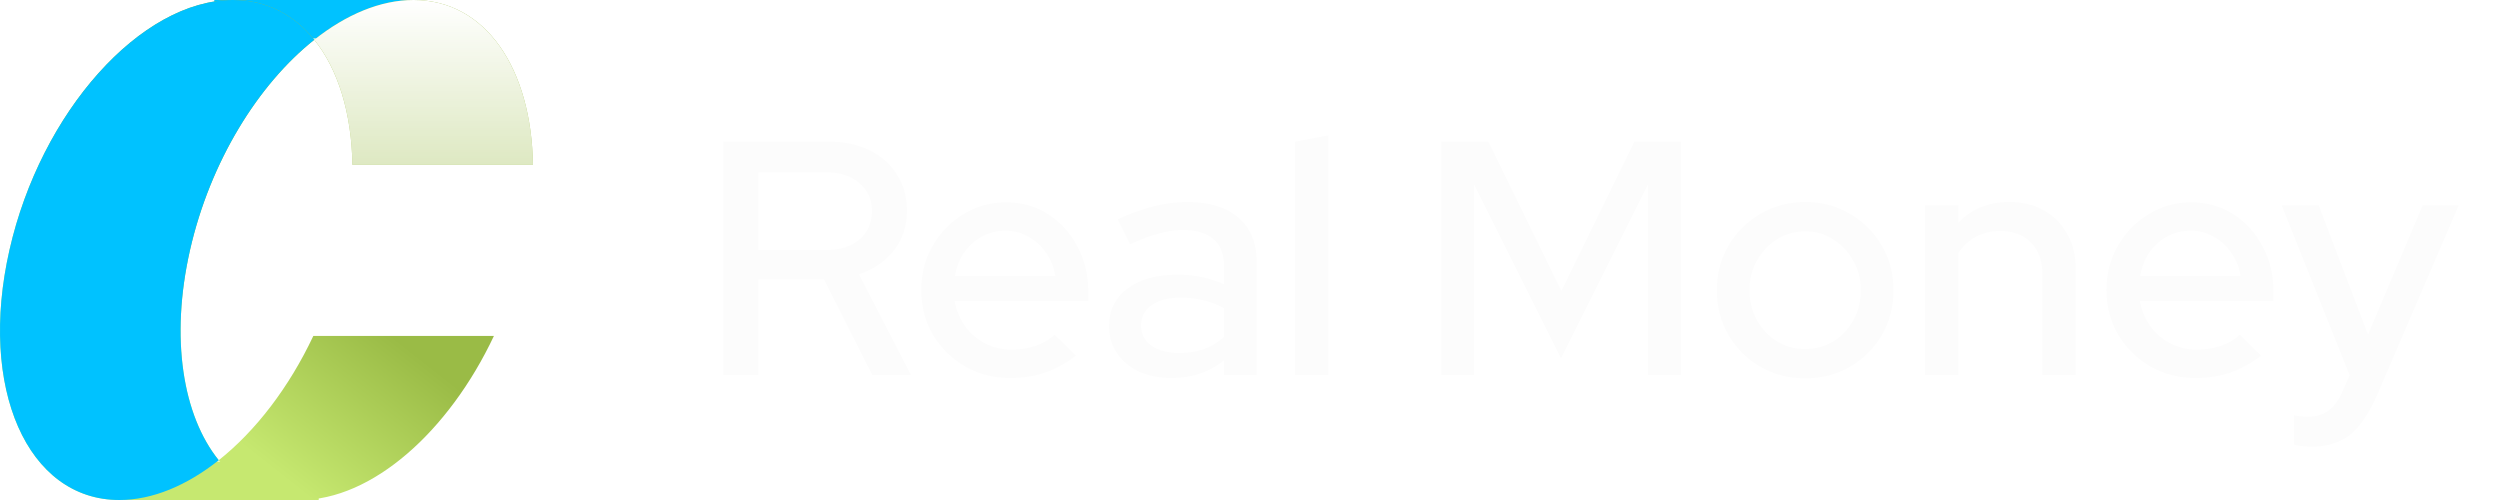
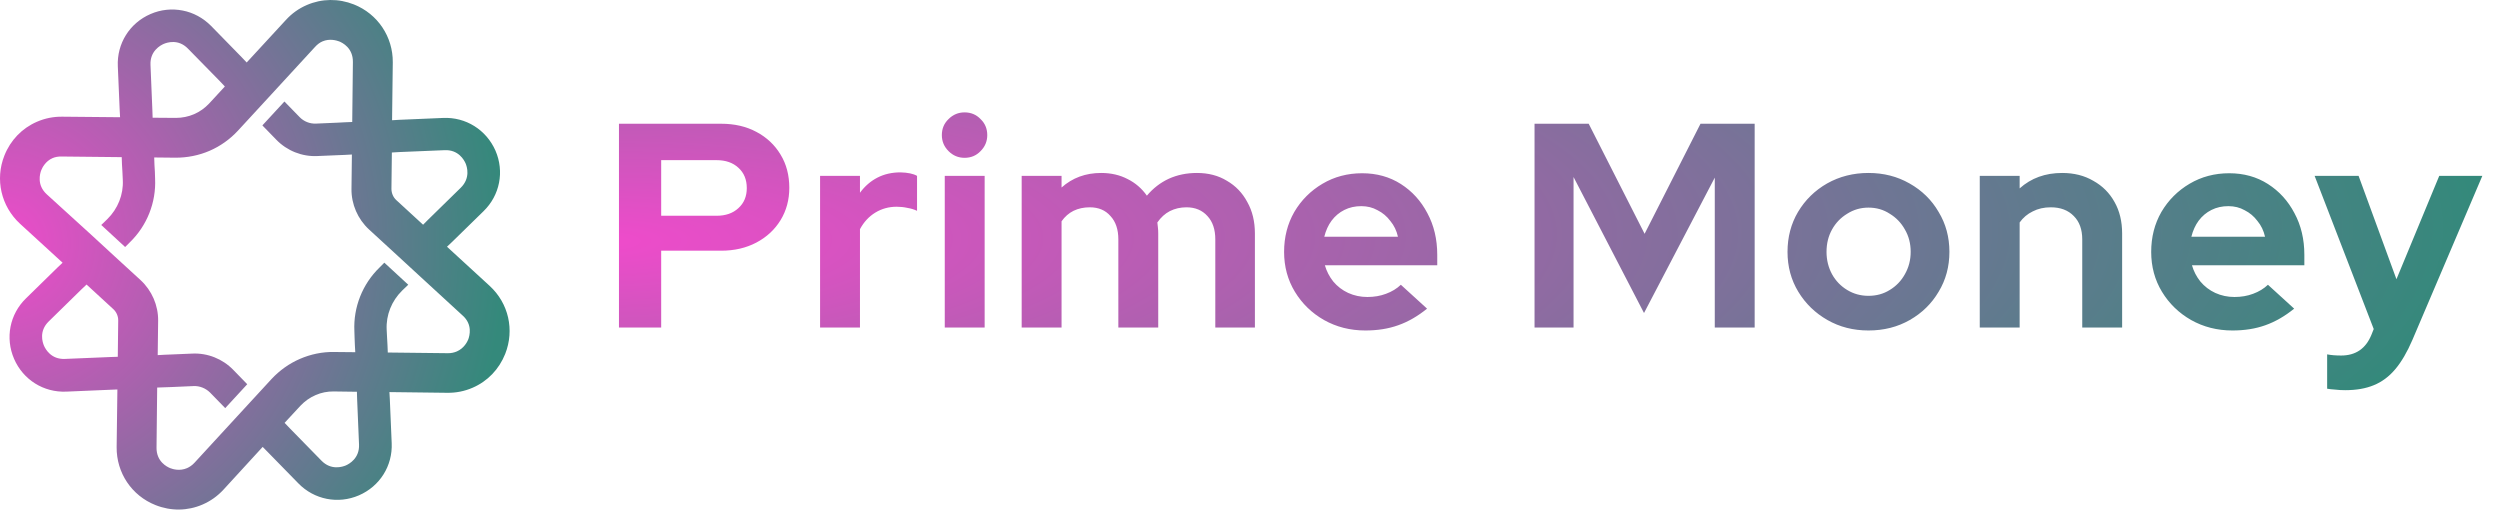
- <svg xmlns="http://www.w3.org/2000/svg" width="180" height="36" viewBox="0 0 180 36" fill="none">
-   <rect x="15.428" width="14.637" height="2.769" fill="#00C2FF" />
-   <rect x="8.309" y="33.234" width="14.637" height="2.769" fill="#C6E870" />
-   <path d="M8.598 36C1.967 36 -1.578 27.941 0.681 18C2.939 8.059 10.146 0 16.777 0C19.172 0 21.165 1.052 22.627 2.864C24.912 1.052 27.383 0 29.778 0C34.972 0 38.273 4.945 38.374 11.866H25.372C25.318 8.137 24.334 4.982 22.627 2.864C18.586 6.069 15.125 11.65 13.682 18C12.24 24.35 13.165 29.931 15.749 33.136C18.407 31.028 20.813 27.893 22.56 24.186H35.562C32.313 31.08 26.78 36 21.599 36C19.204 36 17.211 34.948 15.749 33.136C13.464 34.948 10.993 36 8.598 36Z" fill="url(#paint0_linear_721_8508)" />
-   <path d="M25.372 11.866C25.318 8.137 24.334 4.982 22.627 2.864C24.912 1.052 27.383 0 29.778 0C34.972 0 38.273 4.945 38.374 11.866H25.372Z" fill="url(#paint1_linear_721_8508)" />
-   <path d="M0.681 18C-1.578 27.941 1.967 36 8.598 36C10.993 36 13.464 34.948 15.749 33.136C13.165 29.931 12.24 24.35 13.682 18C15.125 11.65 18.586 6.069 22.627 2.864C21.165 1.052 19.172 0 16.777 0C10.146 0 2.939 8.059 0.681 18Z" fill="#00C2FF" />
-   <path d="M52.077 27V10.2H59.685C60.805 10.2 61.781 10.408 62.613 10.824C63.461 11.24 64.117 11.824 64.581 12.576C65.061 13.312 65.301 14.176 65.301 15.168C65.301 16.272 64.989 17.224 64.365 18.024C63.741 18.824 62.901 19.4 61.845 19.752L65.589 27H62.805L59.325 20.112H54.597V27H52.077ZM54.597 18H59.493C60.485 18 61.277 17.752 61.869 17.256C62.477 16.744 62.781 16.056 62.781 15.192C62.781 14.36 62.477 13.688 61.869 13.176C61.277 12.664 60.485 12.408 59.493 12.408H54.597V18ZM72.739 27.216C71.539 27.216 70.451 26.936 69.475 26.376C68.515 25.816 67.747 25.056 67.171 24.096C66.611 23.136 66.331 22.064 66.331 20.88C66.331 19.712 66.603 18.656 67.147 17.712C67.691 16.752 68.427 15.992 69.355 15.432C70.283 14.856 71.315 14.568 72.451 14.568C73.587 14.568 74.595 14.856 75.475 15.432C76.355 15.992 77.051 16.76 77.563 17.736C78.091 18.696 78.355 19.784 78.355 21V21.672H68.731C68.859 22.344 69.107 22.944 69.475 23.472C69.859 24 70.339 24.416 70.915 24.72C71.507 25.024 72.147 25.176 72.835 25.176C73.427 25.176 73.995 25.088 74.539 24.912C75.099 24.72 75.563 24.448 75.931 24.096L77.467 25.608C76.747 26.152 76.003 26.56 75.235 26.832C74.483 27.088 73.651 27.216 72.739 27.216ZM68.755 19.872H75.979C75.883 19.232 75.659 18.672 75.307 18.192C74.971 17.696 74.547 17.312 74.035 17.04C73.539 16.752 72.995 16.608 72.403 16.608C71.795 16.608 71.235 16.744 70.723 17.016C70.211 17.288 69.779 17.672 69.427 18.168C69.091 18.648 68.867 19.216 68.755 19.872ZM84.341 27.216C83.46 27.216 82.684 27.064 82.013 26.76C81.341 26.44 80.812 26 80.428 25.44C80.044 24.88 79.853 24.232 79.853 23.496C79.853 22.344 80.293 21.44 81.172 20.784C82.052 20.112 83.26 19.776 84.796 19.776C85.996 19.776 87.109 20.008 88.132 20.472V19.176C88.132 18.296 87.876 17.64 87.365 17.208C86.868 16.776 86.132 16.56 85.156 16.56C84.597 16.56 84.013 16.648 83.404 16.824C82.796 16.984 82.117 17.24 81.365 17.592L80.477 15.792C81.404 15.36 82.269 15.048 83.069 14.856C83.868 14.648 84.677 14.544 85.493 14.544C87.076 14.544 88.3 14.92 89.165 15.672C90.044 16.424 90.484 17.496 90.484 18.888V27H88.132V25.944C87.588 26.376 87.004 26.696 86.38 26.904C85.757 27.112 85.076 27.216 84.341 27.216ZM82.156 23.448C82.156 24.04 82.404 24.52 82.9 24.888C83.412 25.24 84.076 25.416 84.892 25.416C85.532 25.416 86.117 25.328 86.644 25.152C87.189 24.96 87.684 24.664 88.132 24.264V22.2C87.668 21.928 87.18 21.736 86.668 21.624C86.172 21.496 85.612 21.432 84.989 21.432C84.109 21.432 83.412 21.616 82.9 21.984C82.404 22.336 82.156 22.824 82.156 23.448ZM93.25 27V10.2L95.65 9.744V27H93.25ZM103.78 27V10.2H107.164L112.42 20.952L117.676 10.2H121.036V27H118.66V13.272L112.396 25.8L106.132 13.272V27H103.78ZM129.972 27.24C128.788 27.24 127.708 26.96 126.732 26.4C125.772 25.84 125.012 25.08 124.452 24.12C123.892 23.16 123.612 22.088 123.612 20.904C123.612 19.72 123.892 18.648 124.452 17.688C125.012 16.728 125.772 15.968 126.732 15.408C127.708 14.832 128.788 14.544 129.972 14.544C131.172 14.544 132.252 14.832 133.212 15.408C134.172 15.968 134.932 16.728 135.492 17.688C136.052 18.648 136.332 19.72 136.332 20.904C136.332 22.088 136.052 23.16 135.492 24.12C134.932 25.08 134.172 25.84 133.212 26.4C132.252 26.96 131.172 27.24 129.972 27.24ZM129.972 25.128C130.724 25.128 131.404 24.944 132.012 24.576C132.62 24.192 133.1 23.68 133.452 23.04C133.804 22.4 133.98 21.68 133.98 20.88C133.98 20.096 133.796 19.392 133.428 18.768C133.076 18.128 132.596 17.616 131.988 17.232C131.396 16.848 130.724 16.656 129.972 16.656C129.22 16.656 128.54 16.848 127.932 17.232C127.34 17.616 126.86 18.128 126.492 18.768C126.14 19.392 125.964 20.096 125.964 20.88C125.964 21.68 126.14 22.4 126.492 23.04C126.844 23.68 127.324 24.192 127.932 24.576C128.54 24.944 129.22 25.128 129.972 25.128ZM138.602 27V14.784H141.002V16.032C141.946 15.04 143.17 14.544 144.674 14.544C145.618 14.544 146.442 14.744 147.146 15.144C147.866 15.544 148.426 16.104 148.826 16.824C149.242 17.544 149.45 18.376 149.45 19.32V27H147.05V19.728C147.05 18.768 146.778 18.016 146.234 17.472C145.706 16.912 144.962 16.632 144.002 16.632C143.362 16.632 142.786 16.768 142.274 17.04C141.762 17.312 141.338 17.704 141.002 18.216V27H138.602ZM158.075 27.216C156.875 27.216 155.787 26.936 154.811 26.376C153.851 25.816 153.083 25.056 152.507 24.096C151.947 23.136 151.667 22.064 151.667 20.88C151.667 19.712 151.939 18.656 152.483 17.712C153.027 16.752 153.763 15.992 154.691 15.432C155.619 14.856 156.651 14.568 157.787 14.568C158.923 14.568 159.931 14.856 160.811 15.432C161.691 15.992 162.387 16.76 162.899 17.736C163.427 18.696 163.691 19.784 163.691 21V21.672H154.067C154.195 22.344 154.443 22.944 154.811 23.472C155.195 24 155.675 24.416 156.251 24.72C156.843 25.024 157.483 25.176 158.171 25.176C158.763 25.176 159.331 25.088 159.875 24.912C160.435 24.72 160.899 24.448 161.267 24.096L162.803 25.608C162.083 26.152 161.339 26.56 160.571 26.832C159.819 27.088 158.987 27.216 158.075 27.216ZM154.091 19.872H161.315C161.219 19.232 160.995 18.672 160.643 18.192C160.307 17.696 159.883 17.312 159.371 17.04C158.875 16.752 158.331 16.608 157.739 16.608C157.131 16.608 156.571 16.744 156.059 17.016C155.547 17.288 155.115 17.672 154.763 18.168C154.427 18.648 154.203 19.216 154.091 19.872ZM166.441 32.16C166.185 32.16 165.945 32.144 165.721 32.112C165.497 32.096 165.313 32.064 165.169 32.016V29.904C165.457 29.968 165.809 30 166.225 30C167.345 30 168.153 29.4 168.649 28.2L169.177 27.024L164.281 14.784H166.945L170.497 24.096L174.433 14.784H177.025L171.121 28.512C170.737 29.376 170.329 30.072 169.897 30.6C169.465 31.144 168.969 31.536 168.409 31.776C167.849 32.032 167.193 32.16 166.441 32.16Z" fill="#FCFCFC" />
+ <svg xmlns="http://www.w3.org/2000/svg" width="157" height="32" viewBox="0 0 157 32" fill="none">
+   <path d="M27.824 7.407L25.074 7.524L24.622 7.551L24.667 3.918C24.681 2.309 23.721 0.873 22.223 0.278C21.257 -0.104 20.212 -0.093 19.271 0.314C18.765 0.532 18.325 0.846 17.95 1.258L15.492 3.924L15.18 3.596L13.257 1.628C12.755 1.123 12.138 0.79 11.473 0.662C10.808 0.532 10.111 0.595 9.455 0.88C8.143 1.446 7.334 2.734 7.399 4.163L7.516 6.91L7.541 7.362L3.915 7.328C3.358 7.321 2.827 7.427 2.324 7.645C1.383 8.052 0.657 8.804 0.275 9.772C-0.32 11.271 0.071 12.954 1.252 14.046L3.931 16.499L3.6 16.811L1.634 18.735C0.608 19.732 0.318 21.224 0.884 22.536C1.452 23.848 2.74 24.657 4.166 24.594L6.916 24.477L7.372 24.459L7.325 28.081C7.31 29.692 8.269 31.127 9.767 31.72C10.736 32.105 11.78 32.093 12.722 31.684C13.225 31.466 13.665 31.152 14.041 30.743L16.496 28.065L16.817 28.391L18.741 30.359C19.731 31.374 21.228 31.675 22.542 31.107C23.854 30.539 24.663 29.251 24.598 27.825L24.481 25.075L24.456 24.623L28.087 24.668C28.644 24.675 29.174 24.569 29.677 24.351C30.619 23.945 31.342 23.19 31.727 22.224C32.32 20.725 31.944 19.047 30.747 17.95L28.071 15.495L28.399 15.185L30.367 13.262C31.392 12.264 31.684 10.772 31.115 9.46C30.54 8.153 29.253 7.342 27.824 7.407ZM9.57 6.937L9.451 4.077C9.41 3.201 10.08 2.844 10.28 2.758C10.489 2.668 11.198 2.428 11.807 3.057L13.811 5.102L14.121 5.432L13.131 6.504C12.859 6.791 12.549 7.014 12.187 7.171C11.828 7.326 11.441 7.402 11.048 7.404L9.585 7.393L9.57 6.937ZM4.081 22.54C3.207 22.581 2.854 21.92 2.762 21.711C2.672 21.502 2.434 20.793 3.061 20.184L5.108 18.18L5.436 17.869L7.123 19.42C7.312 19.597 7.424 19.853 7.424 20.114L7.397 22.406L6.943 22.421L4.081 22.54ZM22.427 25.05L22.547 27.91C22.587 28.784 21.926 29.137 21.718 29.229C21.517 29.314 20.799 29.557 20.188 28.93L18.186 26.883L17.873 26.555L18.866 25.483C19.138 25.196 19.457 24.967 19.819 24.812C20.178 24.654 20.565 24.578 20.949 24.583L22.414 24.603L22.427 25.05ZM29.41 21.307C29.352 21.455 29.147 21.871 28.691 22.069C28.529 22.138 28.345 22.185 28.118 22.181L24.353 22.138L24.335 21.684L24.31 21.233L24.283 20.7C24.236 19.784 24.598 18.894 25.254 18.249L25.638 17.881L24.171 16.528L24.135 16.497L23.836 16.798C22.762 17.838 22.185 19.294 22.255 20.788L22.268 21.213L22.286 21.666L22.311 22.118L20.985 22.105C20.232 22.091 19.5 22.25 18.835 22.538C18.159 22.83 17.557 23.262 17.047 23.808L16.148 24.785L14.766 26.286L12.216 29.058C12.063 29.227 11.895 29.332 11.745 29.399C11.286 29.597 10.859 29.465 10.695 29.402C10.491 29.321 9.817 28.991 9.83 28.105L9.871 24.338L10.783 24.306L12.147 24.246C12.531 24.225 12.913 24.378 13.191 24.652L14.144 25.63L15.496 24.163L15.526 24.129L14.652 23.23C13.98 22.538 13.036 22.156 12.063 22.206L10.812 22.259L10.356 22.277L9.904 22.302L9.931 20.145C9.943 19.182 9.54 18.249 8.826 17.589L7.235 16.131L5.735 14.749L2.942 12.208C2.293 11.619 2.511 10.894 2.591 10.689C2.65 10.539 2.854 10.123 3.301 9.93C3.463 9.86 3.65 9.824 3.877 9.829L7.644 9.869L7.66 10.325L7.687 10.777L7.712 11.307C7.759 12.224 7.399 13.113 6.741 13.76L6.359 14.129L7.824 15.481L7.86 15.511L8.159 15.212C9.233 14.171 9.81 12.713 9.74 11.222L9.727 10.797L9.7 10.345L9.684 9.889L11.01 9.903C11.758 9.907 12.495 9.759 13.16 9.471C13.836 9.179 14.441 8.748 14.948 8.2L15.847 7.225L17.229 5.724L19.779 2.952C19.931 2.783 20.095 2.666 20.248 2.601C20.704 2.403 21.138 2.543 21.297 2.599C21.502 2.68 22.174 3.01 22.162 3.895L22.12 7.661L21.664 7.679L21.212 7.703L19.851 7.762C19.464 7.782 19.082 7.631 18.815 7.353L17.862 6.375L16.507 7.843L16.478 7.876L17.352 8.775C18.024 9.467 18.968 9.849 19.94 9.799L21.192 9.746L21.648 9.728L22.099 9.703L22.073 11.86C22.061 12.823 22.463 13.756 23.18 14.416L24.768 15.874L26.269 17.256L29.044 19.806C29.698 20.379 29.486 21.091 29.41 21.307ZM28.932 11.794L26.885 13.796L26.57 14.113L24.883 12.563C24.694 12.385 24.587 12.138 24.582 11.869L24.609 9.577L25.061 9.55L27.921 9.431C28.794 9.391 29.147 10.051 29.239 10.26C29.329 10.469 29.558 11.183 28.932 11.794Z" fill="url(#paint0_radial_2815_1126)" />
+   <path d="M38.871 20.571V7.771H45.289C46.13 7.771 46.868 7.942 47.502 8.283C48.148 8.625 48.654 9.1 49.02 9.71C49.385 10.307 49.568 11.002 49.568 11.794C49.568 12.55 49.385 13.226 49.02 13.824C48.654 14.421 48.148 14.89 47.502 15.232C46.856 15.573 46.118 15.744 45.289 15.744H41.522V20.571H38.871ZM41.522 13.55H44.997C45.57 13.55 46.027 13.391 46.368 13.074C46.722 12.757 46.898 12.337 46.898 11.812C46.898 11.276 46.722 10.849 46.368 10.532C46.027 10.216 45.57 10.057 44.997 10.057H41.522V13.55ZM51.501 20.571V11.044H54.006V12.105C54.311 11.691 54.676 11.374 55.103 11.154C55.53 10.935 56.011 10.825 56.548 10.825C57.011 10.837 57.358 10.91 57.59 11.044V13.239C57.407 13.153 57.206 13.092 56.986 13.056C56.767 13.007 56.541 12.983 56.31 12.983C55.822 12.983 55.377 13.105 54.975 13.348C54.573 13.592 54.25 13.94 54.006 14.391V20.571H51.501ZM59.331 20.571V11.044H61.836V20.571H59.331ZM60.574 9.911C60.184 9.911 59.849 9.771 59.568 9.49C59.288 9.21 59.148 8.875 59.148 8.484C59.148 8.082 59.288 7.747 59.568 7.479C59.849 7.198 60.184 7.058 60.574 7.058C60.976 7.058 61.312 7.198 61.58 7.479C61.86 7.747 62 8.082 62 8.484C62 8.875 61.86 9.21 61.58 9.49C61.312 9.771 60.976 9.911 60.574 9.911ZM64.161 20.571V11.044H66.666V11.776C67.349 11.166 68.177 10.862 69.153 10.862C69.774 10.862 70.329 10.99 70.817 11.246C71.304 11.489 71.707 11.837 72.024 12.288C72.414 11.825 72.871 11.471 73.395 11.227C73.931 10.983 74.523 10.862 75.169 10.862C75.888 10.862 76.516 11.026 77.052 11.355C77.601 11.672 78.027 12.117 78.332 12.69C78.649 13.251 78.808 13.909 78.808 14.665V20.571H76.321V15.031C76.321 14.409 76.156 13.921 75.827 13.568C75.498 13.202 75.059 13.019 74.51 13.019C74.132 13.019 73.785 13.098 73.468 13.257C73.163 13.415 72.901 13.653 72.682 13.97C72.694 14.08 72.706 14.19 72.718 14.299C72.731 14.409 72.737 14.531 72.737 14.665V20.571H70.232V15.031C70.232 14.409 70.067 13.921 69.738 13.568C69.421 13.202 68.988 13.019 68.44 13.019C68.062 13.019 67.72 13.092 67.416 13.239C67.123 13.385 66.873 13.604 66.666 13.897V20.571H64.161ZM85.743 20.754C84.792 20.754 83.927 20.535 83.146 20.096C82.378 19.657 81.769 19.066 81.318 18.322C80.867 17.578 80.641 16.744 80.641 15.817C80.641 14.89 80.855 14.056 81.281 13.312C81.72 12.568 82.311 11.977 83.055 11.538C83.799 11.099 84.627 10.88 85.542 10.88C86.456 10.88 87.267 11.105 87.974 11.556C88.681 12.008 89.235 12.617 89.638 13.385C90.052 14.153 90.259 15.025 90.259 16V16.658H83.201C83.311 17.036 83.488 17.377 83.731 17.682C83.987 17.987 84.298 18.225 84.664 18.395C85.042 18.566 85.444 18.651 85.871 18.651C86.297 18.651 86.688 18.584 87.041 18.45C87.407 18.316 87.718 18.127 87.974 17.883L89.619 19.383C89.034 19.858 88.431 20.206 87.809 20.425C87.2 20.644 86.511 20.754 85.743 20.754ZM83.165 14.866H87.791C87.706 14.488 87.547 14.159 87.315 13.879C87.096 13.586 86.828 13.361 86.511 13.202C86.206 13.031 85.865 12.946 85.487 12.946C85.097 12.946 84.743 13.025 84.426 13.184C84.109 13.342 83.841 13.568 83.622 13.86C83.415 14.141 83.262 14.476 83.165 14.866ZM96.369 20.571V7.771H99.77L103.281 14.683L106.792 7.771H110.193V20.571H107.688V11.154L103.244 19.657L98.819 11.118V20.571H96.369ZM117.34 20.754C116.389 20.754 115.529 20.535 114.761 20.096C113.993 19.657 113.384 19.066 112.933 18.322C112.482 17.578 112.256 16.744 112.256 15.817C112.256 14.89 112.476 14.056 112.914 13.312C113.365 12.556 113.975 11.959 114.743 11.52C115.523 11.081 116.389 10.862 117.34 10.862C118.29 10.862 119.15 11.081 119.918 11.52C120.698 11.959 121.308 12.556 121.746 13.312C122.197 14.056 122.423 14.89 122.423 15.817C122.423 16.744 122.197 17.578 121.746 18.322C121.308 19.066 120.704 19.657 119.936 20.096C119.168 20.535 118.303 20.754 117.34 20.754ZM117.34 18.578C117.839 18.578 118.284 18.456 118.674 18.212C119.077 17.969 119.394 17.64 119.625 17.225C119.869 16.798 119.991 16.329 119.991 15.817C119.991 15.293 119.869 14.823 119.625 14.409C119.394 13.995 119.077 13.665 118.674 13.422C118.284 13.166 117.839 13.038 117.34 13.038C116.852 13.038 116.407 13.166 116.005 13.422C115.602 13.665 115.285 13.995 115.054 14.409C114.822 14.823 114.706 15.293 114.706 15.817C114.706 16.329 114.822 16.798 115.054 17.225C115.285 17.64 115.602 17.969 116.005 18.212C116.407 18.456 116.852 18.578 117.34 18.578ZM124.329 20.571V11.044H126.834V11.831C127.553 11.185 128.443 10.862 129.503 10.862C130.247 10.862 130.899 11.026 131.46 11.355C132.033 11.672 132.478 12.117 132.795 12.69C133.112 13.251 133.27 13.909 133.27 14.665V20.571H130.765V15.031C130.765 14.409 130.588 13.921 130.235 13.568C129.881 13.202 129.4 13.019 128.79 13.019C128.364 13.019 127.986 13.105 127.657 13.275C127.327 13.434 127.053 13.665 126.834 13.97V20.571H124.329ZM140.196 20.754C139.246 20.754 138.38 20.535 137.6 20.096C136.832 19.657 136.222 19.066 135.771 18.322C135.32 17.578 135.095 16.744 135.095 15.817C135.095 14.89 135.308 14.056 135.735 13.312C136.174 12.568 136.765 11.977 137.508 11.538C138.252 11.099 139.081 10.88 139.995 10.88C140.91 10.88 141.72 11.105 142.427 11.556C143.134 12.008 143.689 12.617 144.091 13.385C144.506 14.153 144.713 15.025 144.713 16V16.658H137.655C137.764 17.036 137.941 17.377 138.185 17.682C138.441 17.987 138.752 18.225 139.118 18.395C139.495 18.566 139.898 18.651 140.324 18.651C140.751 18.651 141.141 18.584 141.495 18.45C141.86 18.316 142.171 18.127 142.427 17.883L144.073 19.383C143.488 19.858 142.884 20.206 142.263 20.425C141.653 20.644 140.964 20.754 140.196 20.754ZM137.618 14.866H142.244C142.159 14.488 142.001 14.159 141.769 13.879C141.55 13.586 141.281 13.361 140.964 13.202C140.66 13.031 140.318 12.946 139.94 12.946C139.55 12.946 139.197 13.025 138.88 13.184C138.563 13.342 138.295 13.568 138.075 13.86C137.868 14.141 137.716 14.476 137.618 14.866ZM147.278 24.503C147.059 24.503 146.846 24.491 146.638 24.466C146.443 24.454 146.279 24.436 146.145 24.411V22.254C146.388 22.302 146.681 22.327 147.022 22.327C147.937 22.327 148.57 21.894 148.924 21.028L149.07 20.663L145.358 11.044H148.119L150.497 17.536L153.185 11.044H155.891L151.502 21.339C151.173 22.107 150.814 22.723 150.423 23.186C150.033 23.649 149.582 23.985 149.07 24.192C148.57 24.399 147.973 24.503 147.278 24.503Z" fill="url(#paint1_radial_2815_1126)" />
  <defs>
-     <linearGradient id="paint0_linear_721_8508" x1="28.349" y1="24.252" x2="20.373" y2="34.384" gradientUnits="userSpaceOnUse">
-       <stop stop-color="#9ABB46" />
-       <stop offset="1" stop-color="#C6E870" />
-     </linearGradient>
-     <linearGradient id="paint1_linear_721_8508" x1="19.187" y1="0" x2="19.187" y2="36" gradientUnits="userSpaceOnUse">
-       <stop stop-color="white" />
-       <stop offset="1" stop-color="white" stop-opacity="0" />
-     </linearGradient>
+     <radialGradient id="paint0_radial_2815_1126" cx="0" cy="0" r="1" gradientUnits="userSpaceOnUse" gradientTransform="translate(0.113181 15.2967) rotate(-2.26656) scale(31.6228 31.6196)">
+       <stop stop-color="#EF4BCB" />
+       <stop offset="1" stop-color="#34897B" />
+     </radialGradient>
+     <radialGradient id="paint1_radial_2815_1126" cx="0" cy="0" r="1" gradientUnits="userSpaceOnUse" gradientTransform="translate(38.1393 15.3217) rotate(-0.588781) scale(117.358 30.5126)">
+       <stop stop-color="#EF4BCB" />
+       <stop offset="1" stop-color="#34897B" />
+     </radialGradient>
  </defs>
</svg>
